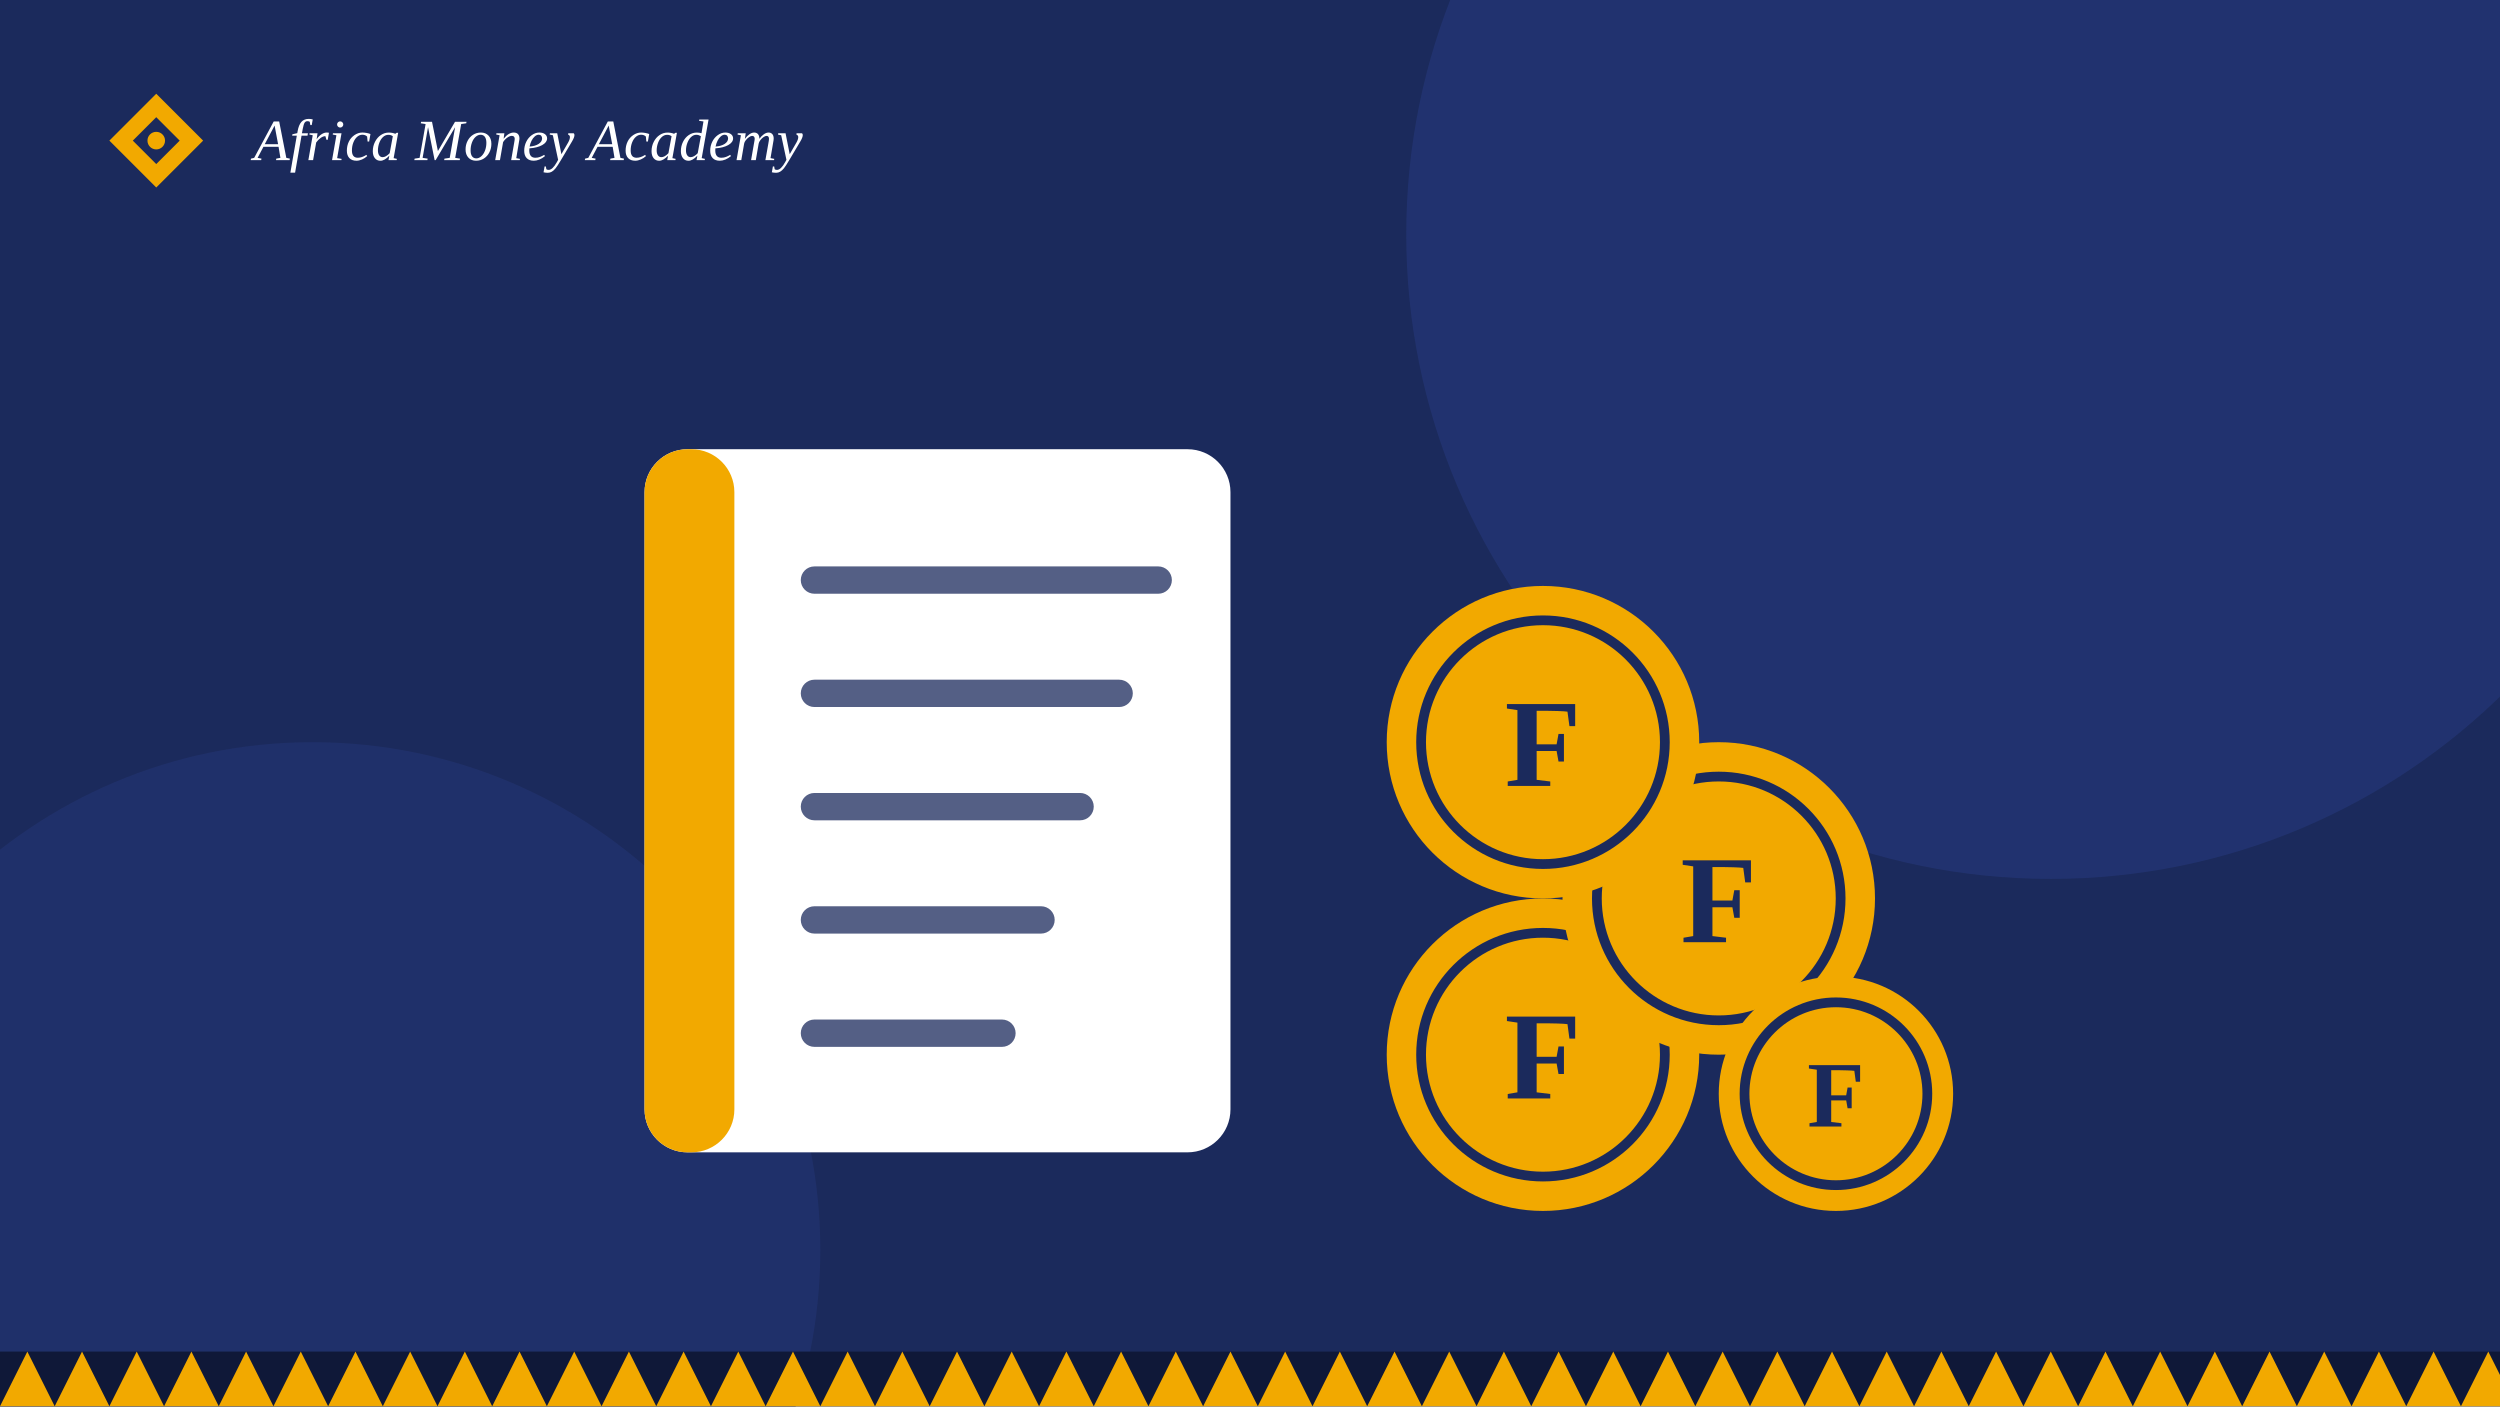
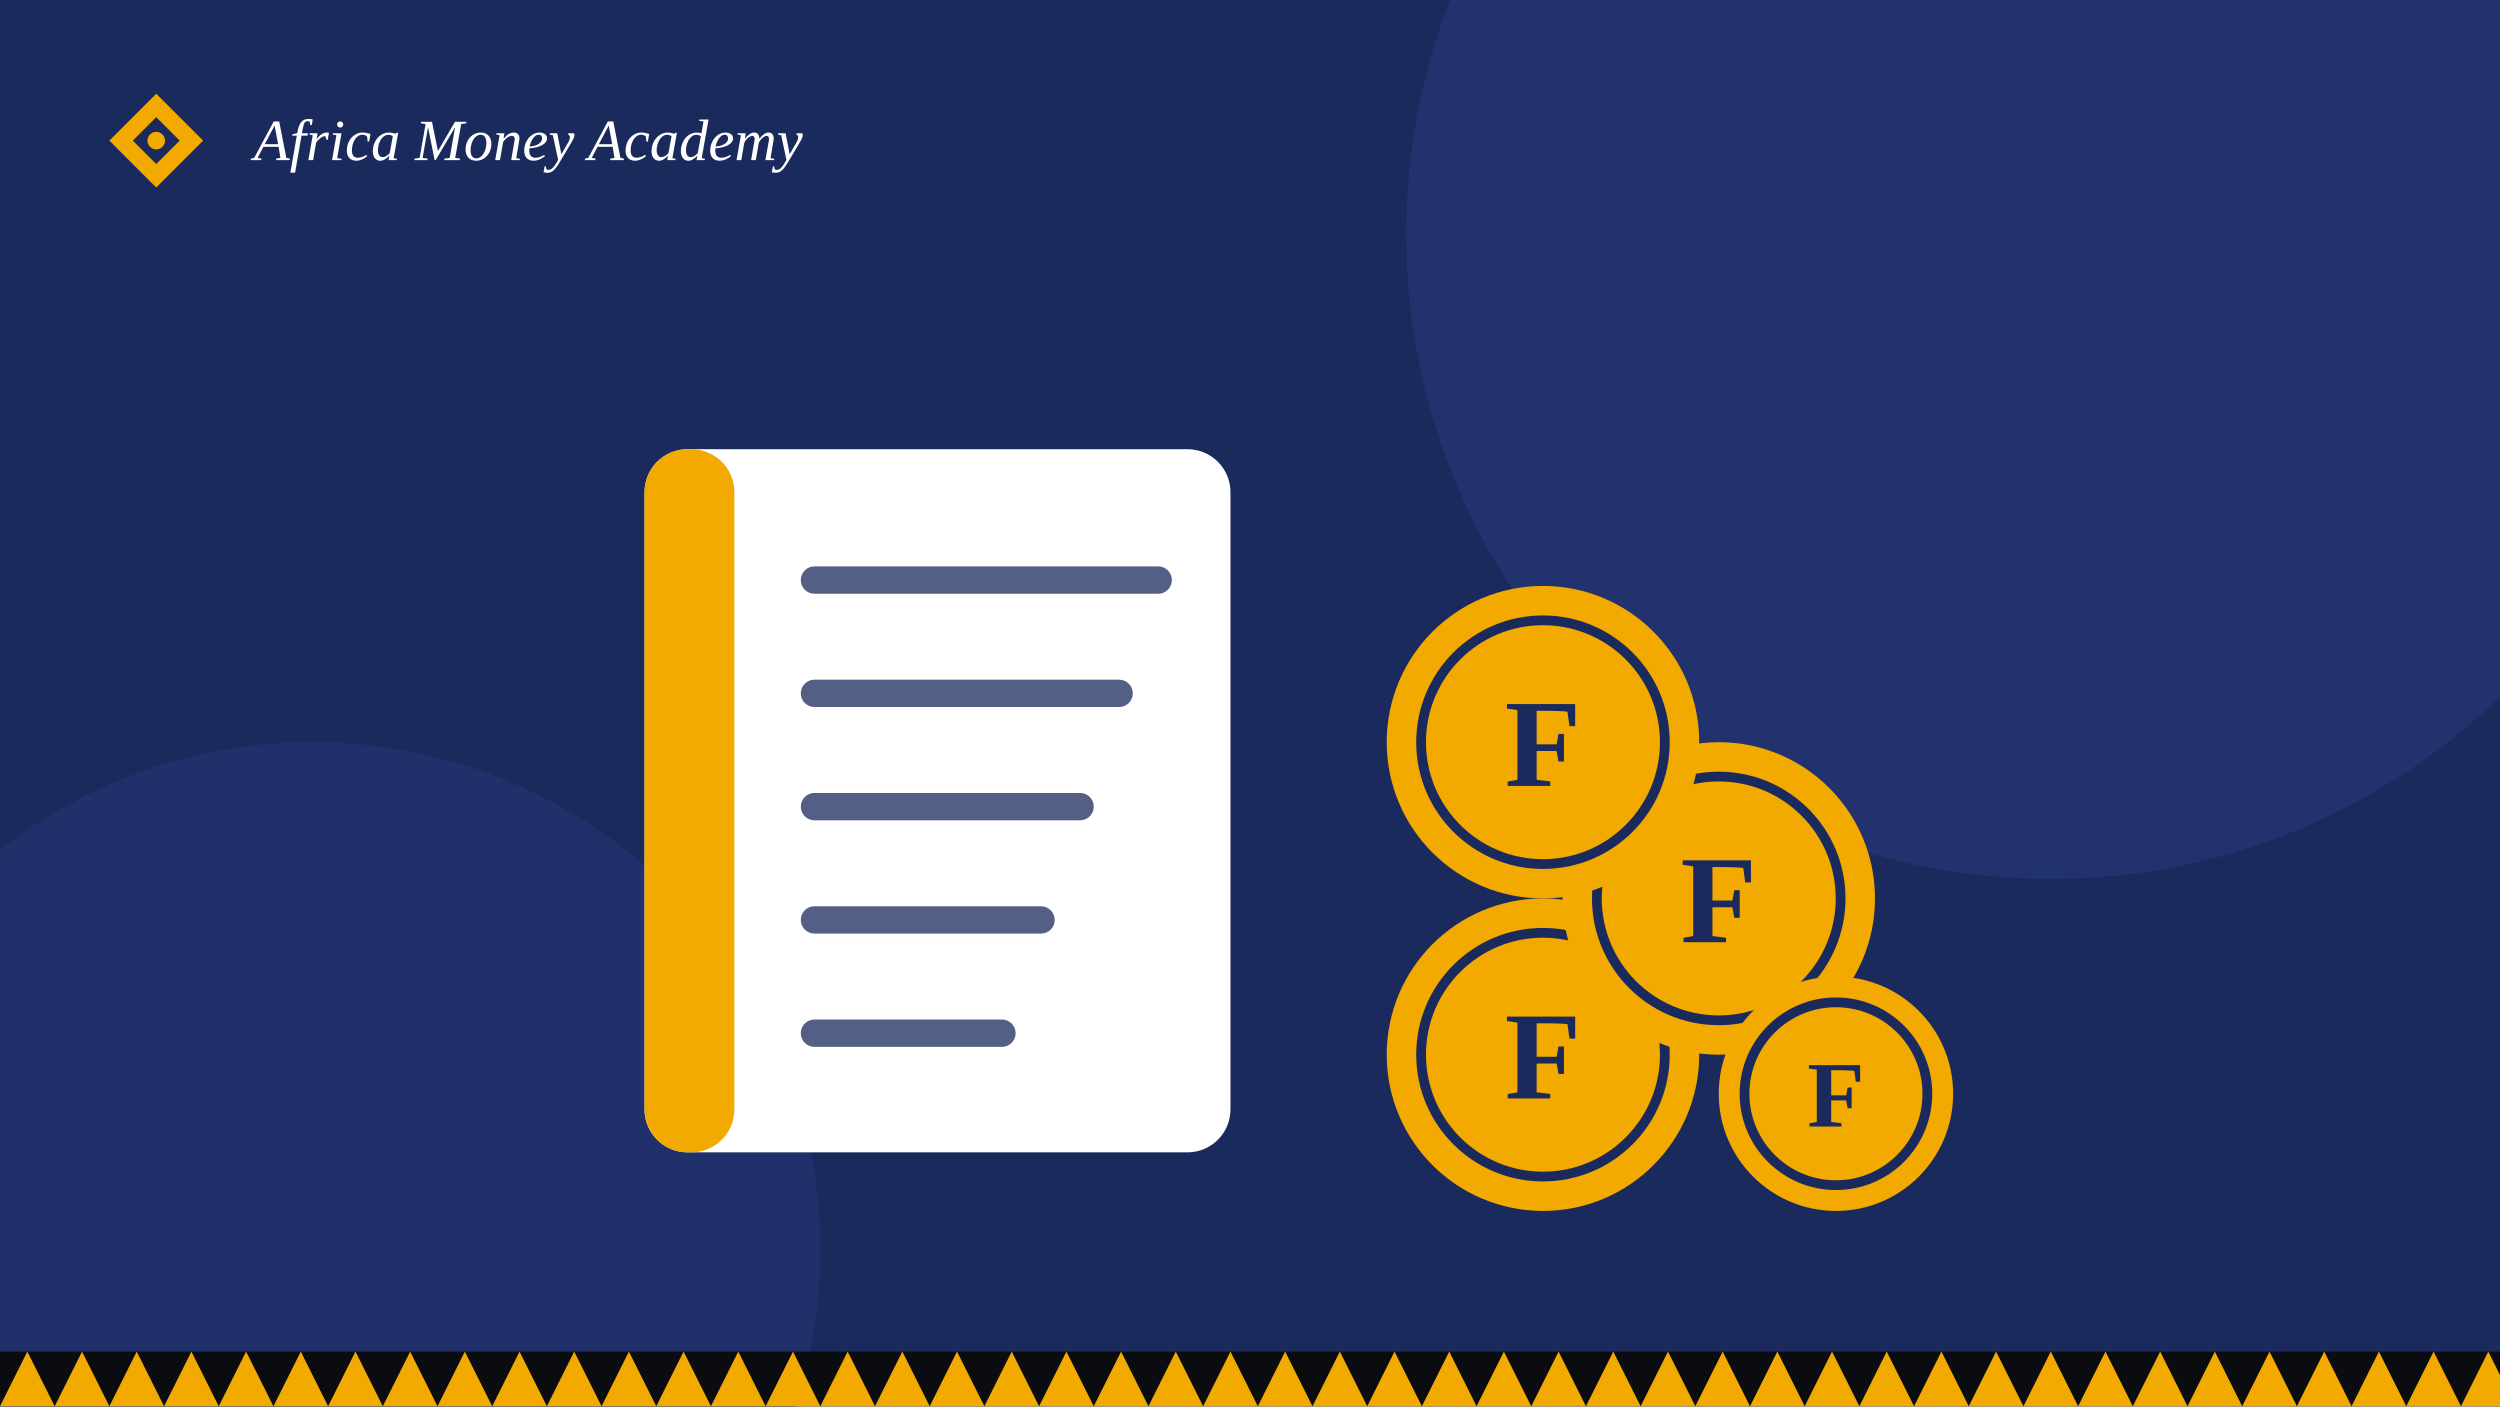
<svg xmlns="http://www.w3.org/2000/svg" viewBox="0 0 1280 720" role="img" aria-hidden="true">
  <rect width="1280" height="720" fill="#1b2a5c" />
  <circle cx="1050" cy="120" r="330" fill="#26397f" opacity=".55" />
  <circle cx="160" cy="640" r="260" fill="#26397f" opacity=".4" />
  <rect x="330" y="230" width="300" height="360" rx="22" fill="#fff" />
  <rect x="330" y="230" width="46" height="360" rx="22" fill="#f2a900" />
  <rect x="410" y="290" width="190" height="14" rx="7" fill="#1b2a5c" opacity=".75" />
  <rect x="410" y="348" width="170" height="14" rx="7" fill="#1b2a5c" opacity=".75" />
  <rect x="410" y="406" width="150" height="14" rx="7" fill="#1b2a5c" opacity=".75" />
  <rect x="410" y="464" width="130" height="14" rx="7" fill="#1b2a5c" opacity=".75" />
  <rect x="410" y="522" width="110" height="14" rx="7" fill="#1b2a5c" opacity=".75" />
  <circle cx="790" cy="540" r="80" fill="#f2a900" />
  <circle cx="790" cy="540" r="62.4" fill="none" stroke="#1b2a5c" stroke-width="5" />
  <text x="790" y="562.4" text-anchor="middle" font-family="Georgia,'Times New Roman',serif" font-size="64.0" font-weight="700" fill="#1b2a5c">F</text>
  <circle cx="880" cy="460" r="80" fill="#f2a900" />
  <circle cx="880" cy="460" r="62.4" fill="none" stroke="#1b2a5c" stroke-width="5" />
  <text x="880" y="482.4" text-anchor="middle" font-family="Georgia,'Times New Roman',serif" font-size="64.0" font-weight="700" fill="#1b2a5c">F</text>
  <circle cx="790" cy="380" r="80" fill="#f2a900" />
  <circle cx="790" cy="380" r="62.4" fill="none" stroke="#1b2a5c" stroke-width="5" />
  <text x="790" y="402.4" text-anchor="middle" font-family="Georgia,'Times New Roman',serif" font-size="64.0" font-weight="700" fill="#1b2a5c">F</text>
  <circle cx="940" cy="560" r="60" fill="#f2a900" />
  <circle cx="940" cy="560" r="46.8" fill="none" stroke="#1b2a5c" stroke-width="5" />
  <text x="940" y="576.8" text-anchor="middle" font-family="Georgia,'Times New Roman',serif" font-size="48.0" font-weight="700" fill="#1b2a5c">F</text>
-   <rect x="0" y="692" width="1280" height="28" fill="#0f1838" />
+   <rect x="0" y="692" width="1280" height="28" fill="#0b0c10" />
  <path d="M0 720 l14.0 -28 l14.0 28Z" fill="#f2a900" />
  <path d="M28 720 l14.0 -28 l14.0 28Z" fill="#f2a900" />
  <path d="M56 720 l14.0 -28 l14.0 28Z" fill="#f2a900" />
  <path d="M84 720 l14.0 -28 l14.0 28Z" fill="#f2a900" />
  <path d="M112 720 l14.0 -28 l14.0 28Z" fill="#f2a900" />
  <path d="M140 720 l14.0 -28 l14.0 28Z" fill="#f2a900" />
  <path d="M168 720 l14.0 -28 l14.0 28Z" fill="#f2a900" />
  <path d="M196 720 l14.0 -28 l14.0 28Z" fill="#f2a900" />
  <path d="M224 720 l14.0 -28 l14.0 28Z" fill="#f2a900" />
  <path d="M252 720 l14.0 -28 l14.0 28Z" fill="#f2a900" />
  <path d="M280 720 l14.0 -28 l14.0 28Z" fill="#f2a900" />
  <path d="M308 720 l14.0 -28 l14.0 28Z" fill="#f2a900" />
  <path d="M336 720 l14.0 -28 l14.0 28Z" fill="#f2a900" />
  <path d="M364 720 l14.0 -28 l14.0 28Z" fill="#f2a900" />
  <path d="M392 720 l14.0 -28 l14.0 28Z" fill="#f2a900" />
  <path d="M420 720 l14.0 -28 l14.0 28Z" fill="#f2a900" />
  <path d="M448 720 l14.0 -28 l14.0 28Z" fill="#f2a900" />
  <path d="M476 720 l14.0 -28 l14.0 28Z" fill="#f2a900" />
  <path d="M504 720 l14.0 -28 l14.0 28Z" fill="#f2a900" />
  <path d="M532 720 l14.0 -28 l14.0 28Z" fill="#f2a900" />
  <path d="M560 720 l14.0 -28 l14.0 28Z" fill="#f2a900" />
  <path d="M588 720 l14.0 -28 l14.0 28Z" fill="#f2a900" />
  <path d="M616 720 l14.0 -28 l14.0 28Z" fill="#f2a900" />
  <path d="M644 720 l14.0 -28 l14.0 28Z" fill="#f2a900" />
  <path d="M672 720 l14.0 -28 l14.0 28Z" fill="#f2a900" />
  <path d="M700 720 l14.0 -28 l14.0 28Z" fill="#f2a900" />
  <path d="M728 720 l14.0 -28 l14.0 28Z" fill="#f2a900" />
  <path d="M756 720 l14.0 -28 l14.0 28Z" fill="#f2a900" />
  <path d="M784 720 l14.0 -28 l14.0 28Z" fill="#f2a900" />
  <path d="M812 720 l14.0 -28 l14.0 28Z" fill="#f2a900" />
  <path d="M840 720 l14.0 -28 l14.0 28Z" fill="#f2a900" />
  <path d="M868 720 l14.0 -28 l14.0 28Z" fill="#f2a900" />
  <path d="M896 720 l14.0 -28 l14.0 28Z" fill="#f2a900" />
  <path d="M924 720 l14.0 -28 l14.0 28Z" fill="#f2a900" />
  <path d="M952 720 l14.0 -28 l14.0 28Z" fill="#f2a900" />
  <path d="M980 720 l14.0 -28 l14.0 28Z" fill="#f2a900" />
  <path d="M1008 720 l14.0 -28 l14.0 28Z" fill="#f2a900" />
  <path d="M1036 720 l14.0 -28 l14.0 28Z" fill="#f2a900" />
  <path d="M1064 720 l14.0 -28 l14.0 28Z" fill="#f2a900" />
  <path d="M1092 720 l14.0 -28 l14.0 28Z" fill="#f2a900" />
  <path d="M1120 720 l14.0 -28 l14.0 28Z" fill="#f2a900" />
  <path d="M1148 720 l14.0 -28 l14.0 28Z" fill="#f2a900" />
  <path d="M1176 720 l14.0 -28 l14.0 28Z" fill="#f2a900" />
  <path d="M1204 720 l14.0 -28 l14.0 28Z" fill="#f2a900" />
  <path d="M1232 720 l14.0 -28 l14.0 28Z" fill="#f2a900" />
  <path d="M1260 720 l14.0 -28 l14.0 28Z" fill="#f2a900" />
  <path d="M1288 720 l14.0 -28 l14.0 28Z" fill="#f2a900" />
  <g transform="translate(48 40) scale(1)">
    <rect width="64" height="64" rx="16" fill="#1b2a5c" />
    <path d="M32 8 56 32 32 56 8 32Z" fill="#f2a900" />
    <path d="M32 20 44 32 32 44 20 32Z" fill="#1b2a5c" />
    <circle cx="32" cy="32" r="4.5" fill="#f2a900" />
  </g>
  <text x="130" y="82" font-family="Georgia,'Times New Roman',serif" font-size="30" font-style="italic" fill="#fff">Africa Money Academy</text>
</svg>
